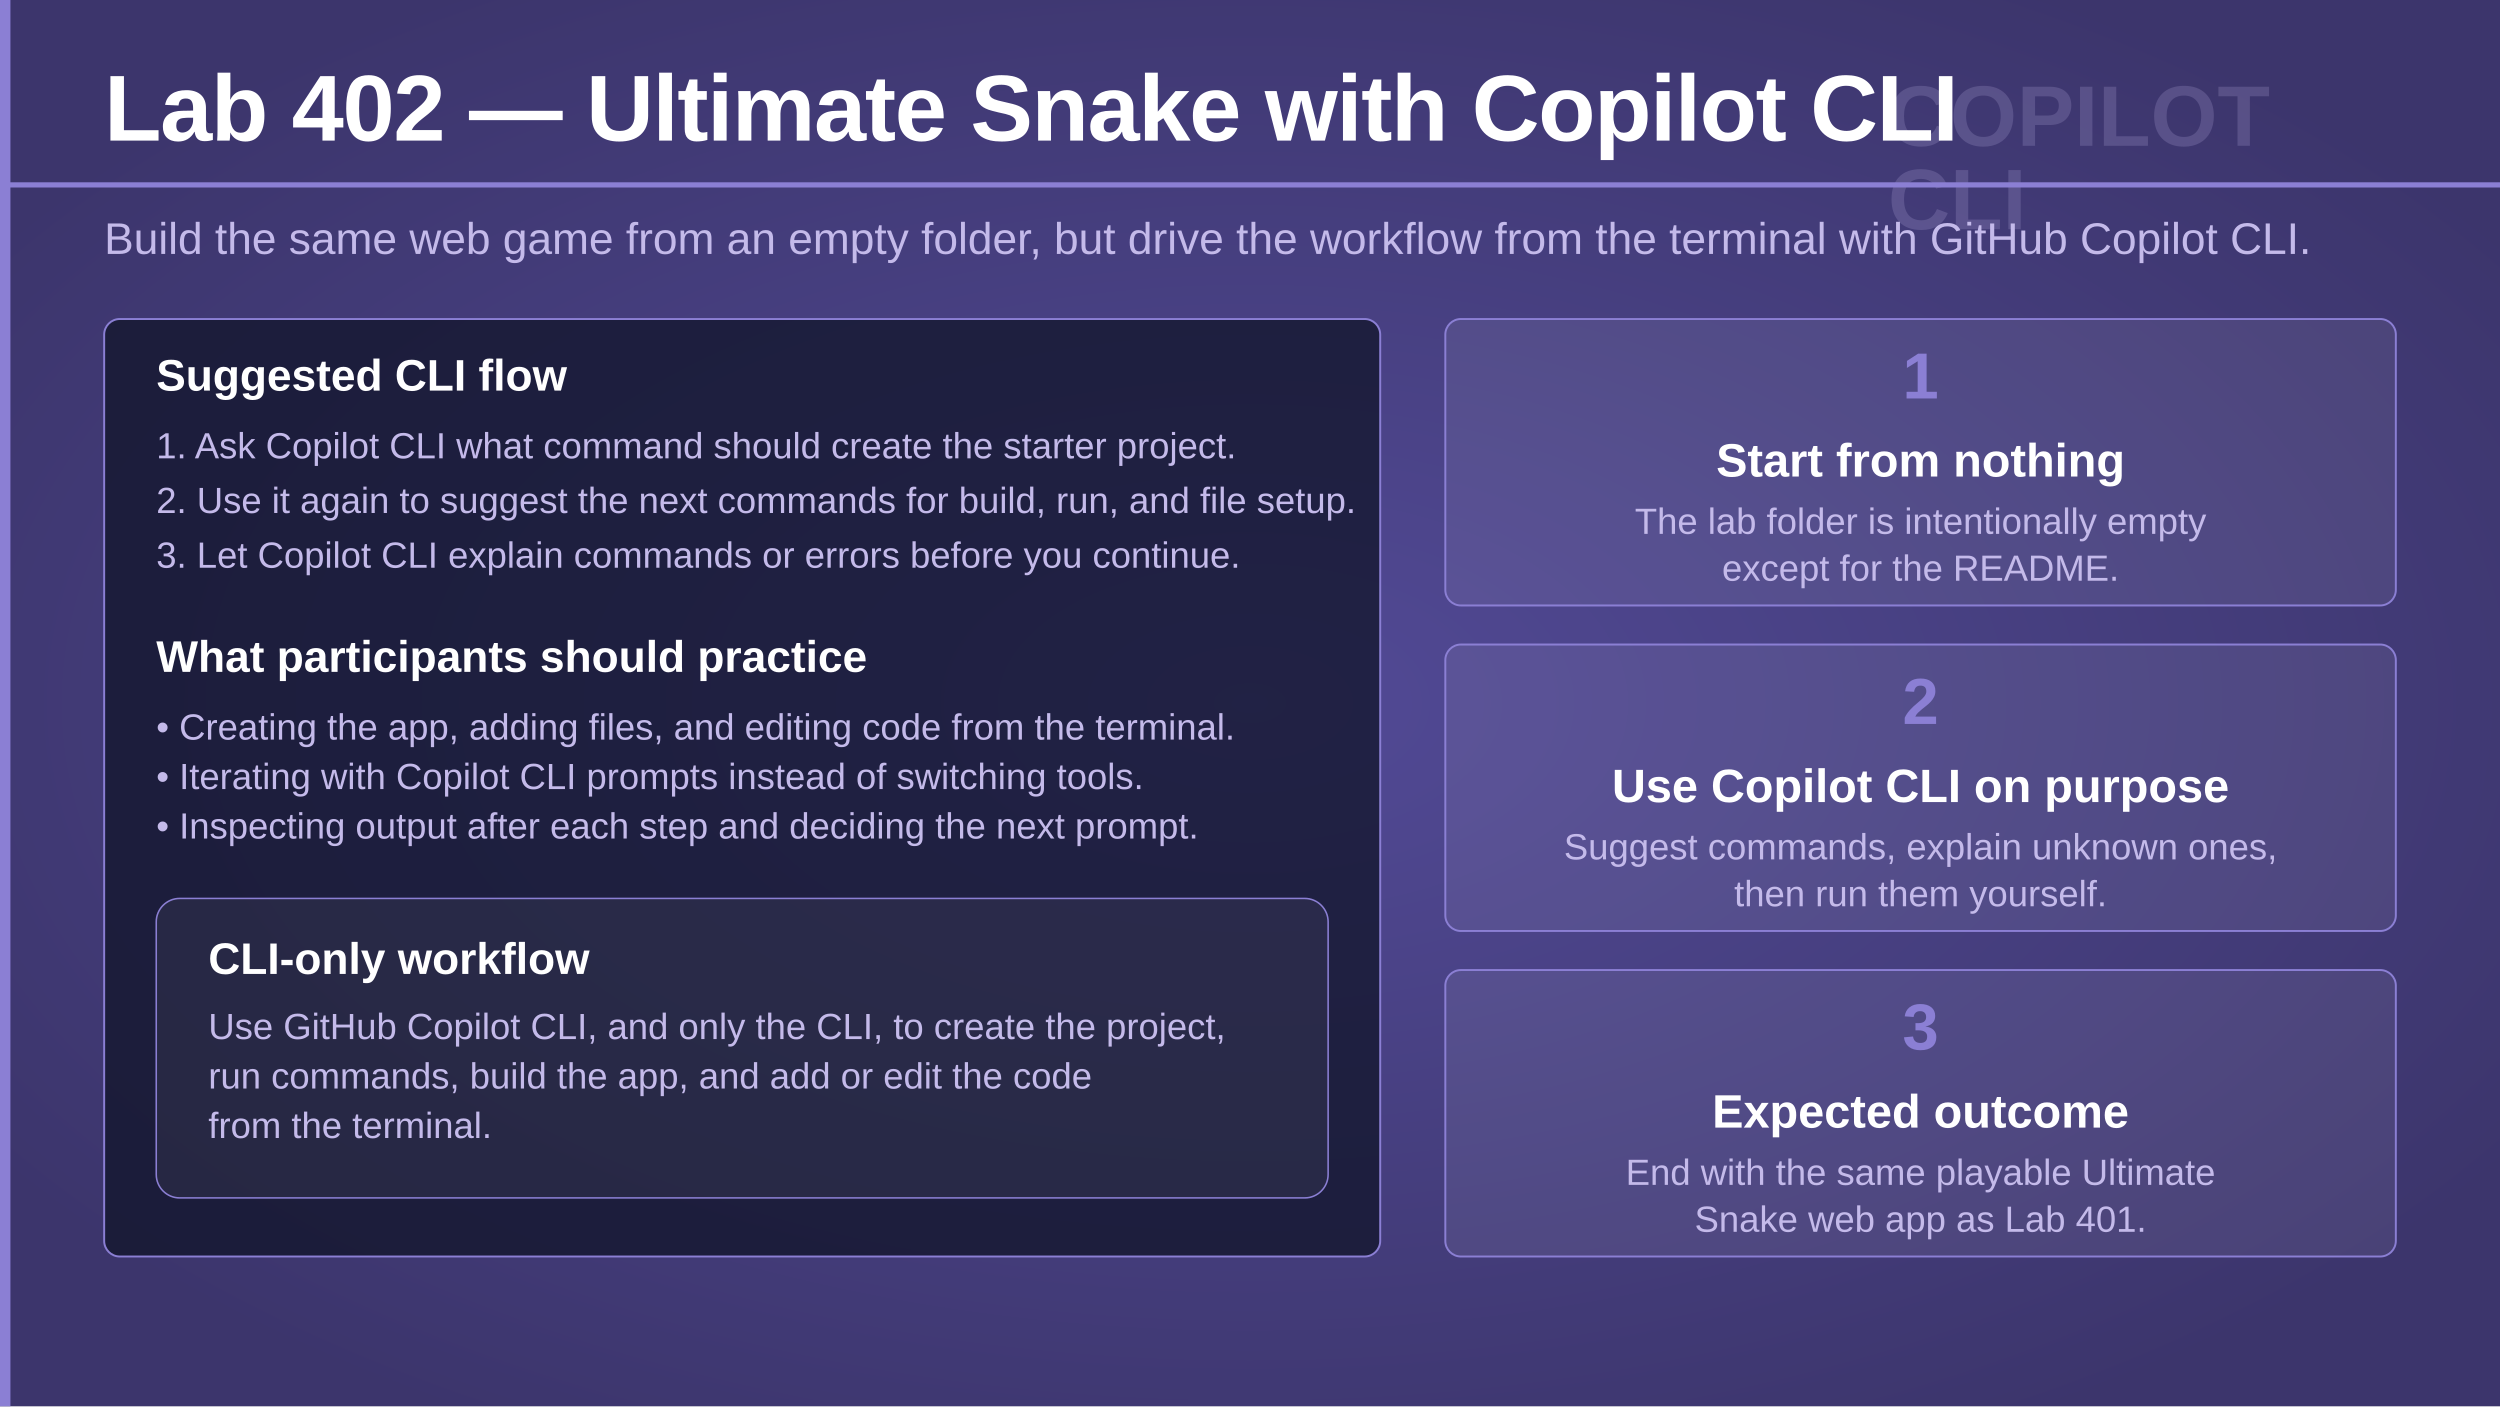
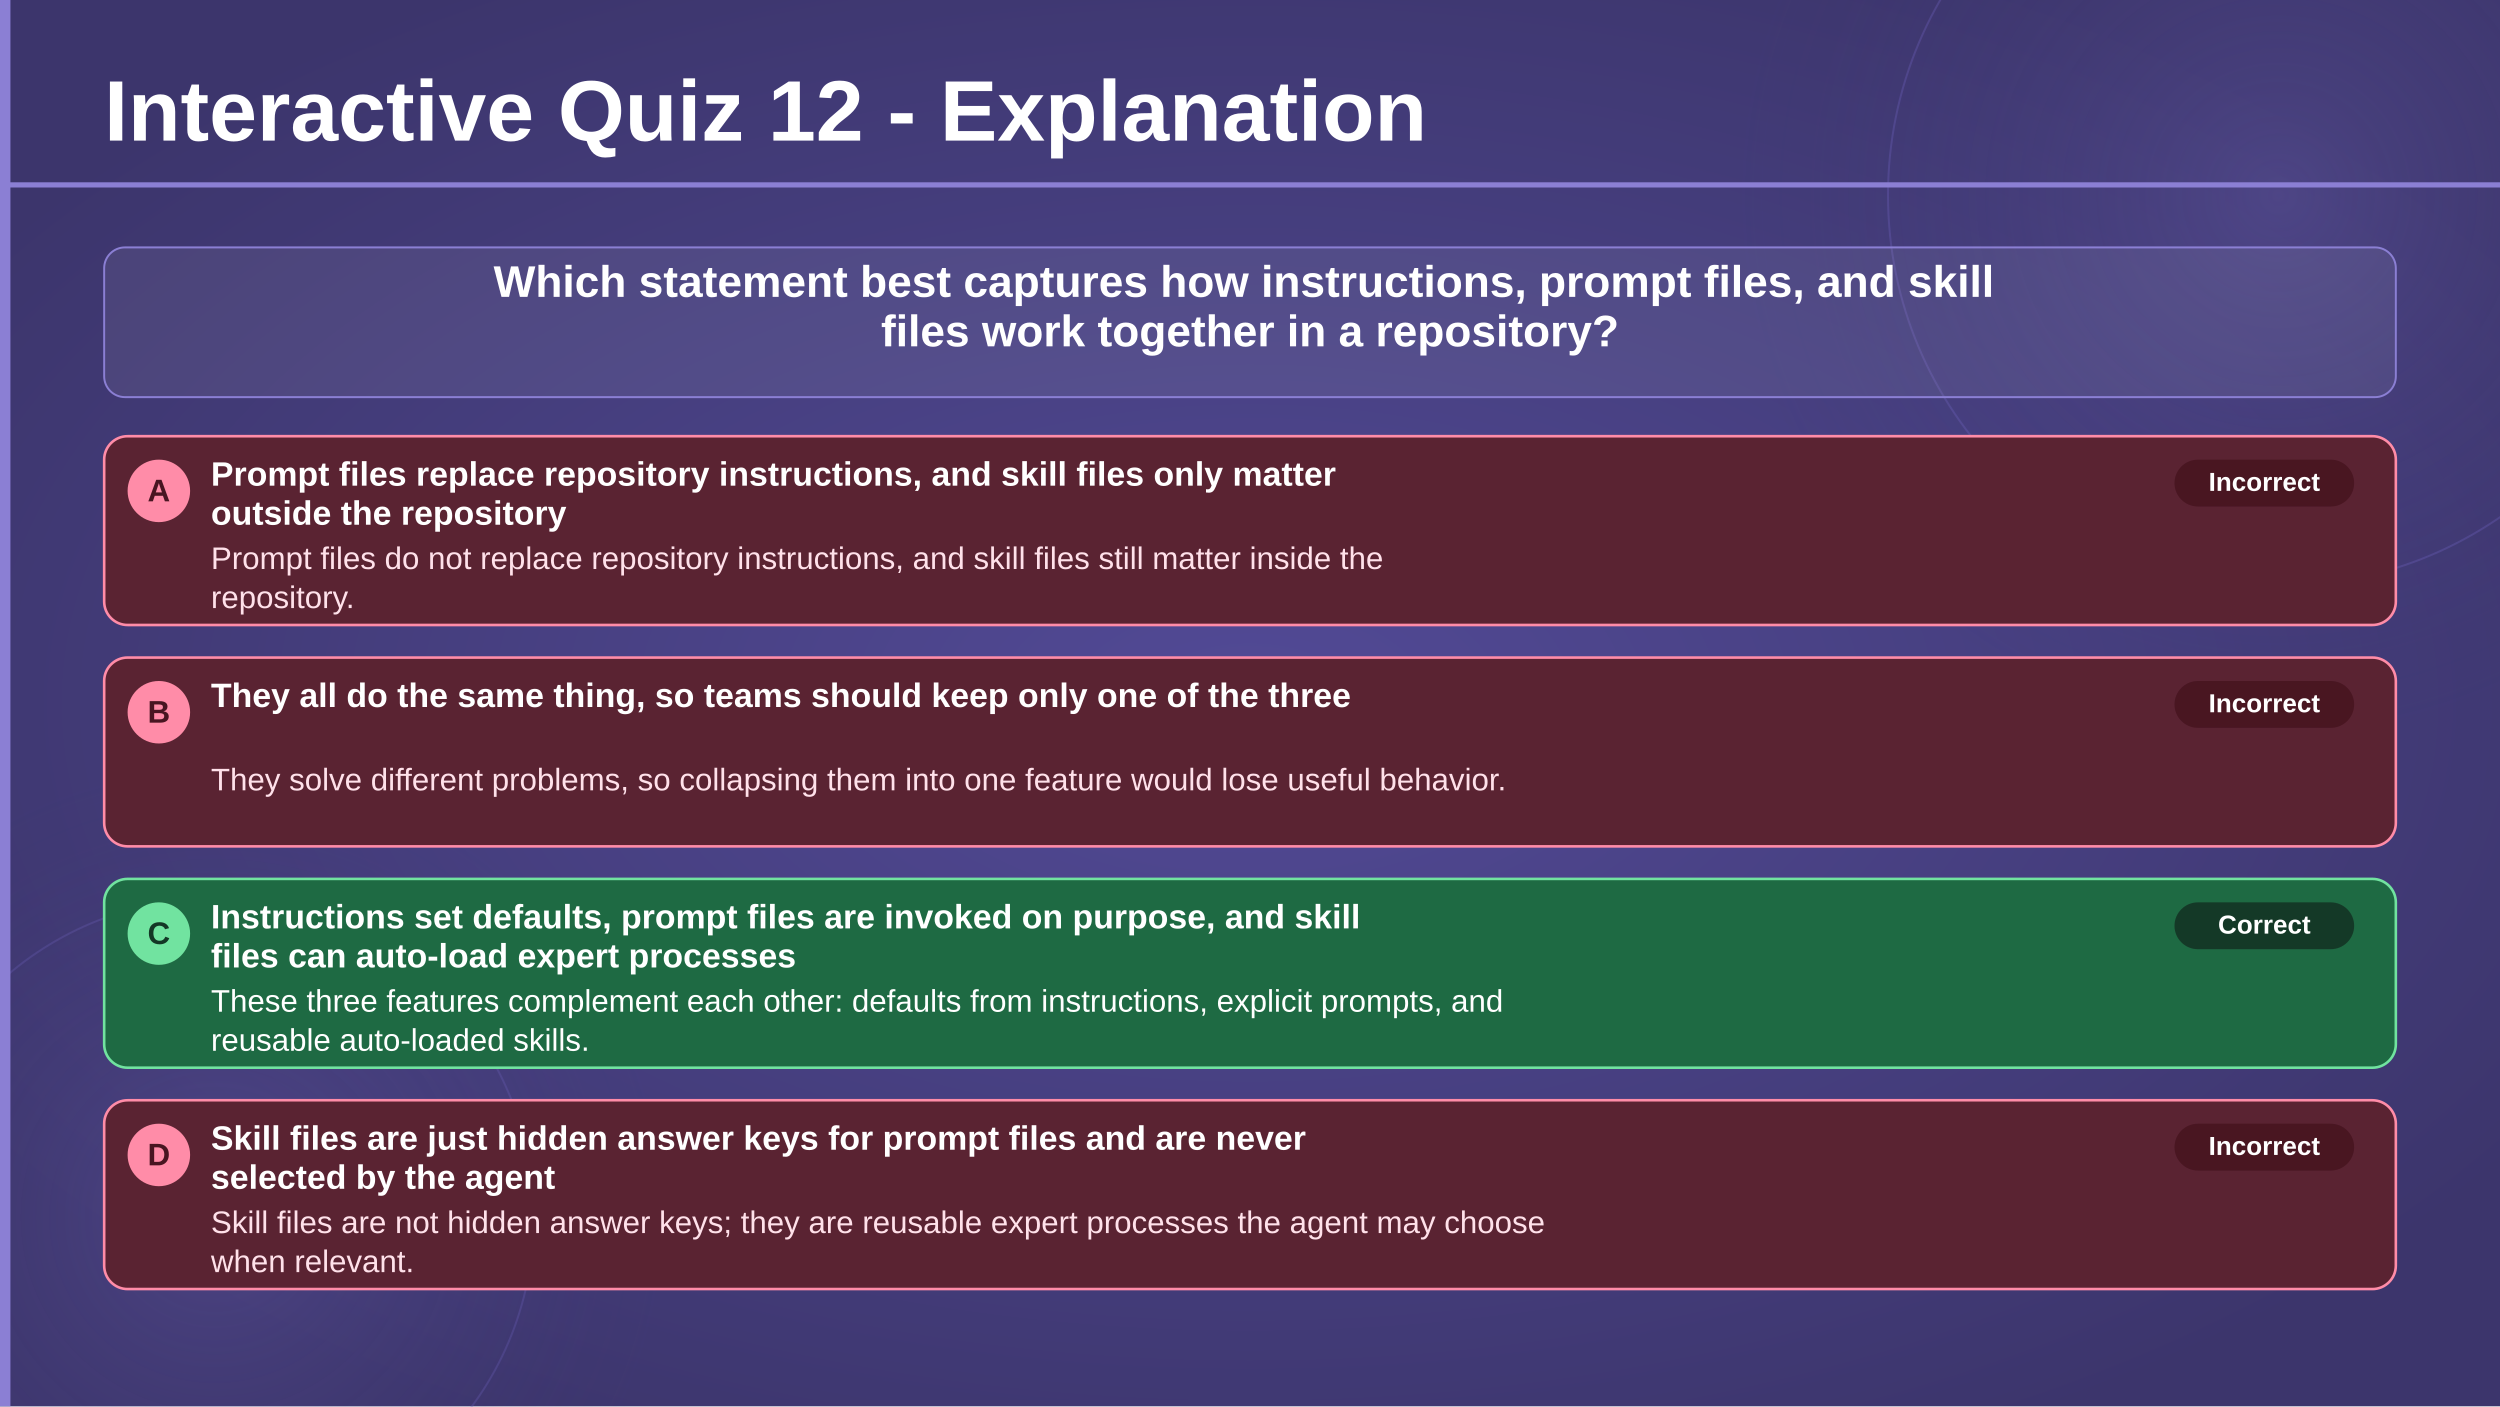
<svg xmlns="http://www.w3.org/2000/svg" viewBox="0 0 1920 1080" width="1920" height="1080">
  <defs>
    <radialGradient id="bgGlow" cx="50%" cy="50%" r="60%">
      <stop offset="0%" stop-color="#524a96" stop-opacity="1" />
      <stop offset="100%" stop-color="#3c356c" stop-opacity="1" />
    </radialGradient>
+     <radialGradient id="circleGlow" cx="50%" cy="50%" r="50%">
+       <stop offset="0%" stop-color="#7c70c8" stop-opacity="0.25" />
+       <stop offset="100%" stop-color="#3c356c" stop-opacity="0" />
+     </radialGradient>
  </defs>
  <rect width="1920" height="1080" fill="url(#bgGlow)" />
+   <circle cx="1750" cy="150" r="420" fill="url(#circleGlow)" />
+   <circle cx="1750" cy="150" r="300" fill="none" stroke="#6a5fb8" stroke-width="1.5" opacity="0.35" />
+   <circle cx="165" cy="935" r="350" fill="url(#circleGlow)" />
+   <circle cx="165" cy="935" r="245" fill="none" stroke="#6a5fb8" stroke-width="1.5" opacity="0.3" />
  <rect x="0" y="0" width="8" height="1080" fill="#8b7fd4" />
-   <g transform="translate(1450 58)" opacity="0.2">
-     <text x="0" y="54" font-family="'Segoe UI', 'Helvetica Neue', Arial, sans-serif" font-size="66" font-weight="700" fill="#c4baea">COPILOT</text>
-     <text x="0" y="118" font-family="'Segoe UI', 'Helvetica Neue', Arial, sans-serif" font-size="66" font-weight="700" fill="#c4baea">CLI</text>
-   </g>
-   <text x="80" y="108" font-family="'Segoe UI', 'Helvetica Neue', Arial, sans-serif" font-size="72" font-weight="700" fill="#ffffff" letter-spacing="-1">Lab 402 — Ultimate Snake with Copilot CLI</text>
+   <text x="80" y="108" text-anchor="start" font-family="'Segoe UI', 'Helvetica Neue', Arial, sans-serif" font-size="66" font-weight="700" fill="#ffffff">
+     <tspan x="80" dy="0">Interactive Quiz 12 - Explanation</tspan>
+   </text>
  <rect x="0" y="140" width="1920" height="4" fill="#8b7fd4" />
-   <text x="80" y="195" font-family="'Segoe UI', 'Helvetica Neue', Arial, sans-serif" font-size="34" font-weight="300" fill="#c4baea">
-     Build the same web game from an empty folder, but drive the workflow from the terminal with GitHub Copilot CLI.
+   <rect x="80" y="190" width="1760" height="115" rx="16" fill="#ffffff" fill-opacity="0.07" stroke="#8b7fd4" stroke-width="1.5" />
+   <text x="960" y="228" text-anchor="middle" font-family="'Segoe UI', 'Helvetica Neue', Arial, sans-serif" font-size="34" font-weight="600" fill="#ffffff">
+     <tspan x="960" dy="0">Which statement best captures how instructions, prompt files, and skill</tspan>
+     <tspan x="960" dy="38">files work together in a repository?</tspan>
  </text>
-   <rect x="80" y="245" width="980" height="720" rx="12" fill="#0f1226" fill-opacity="0.72" stroke="#8b7fd4" stroke-width="1.5" />
-   <text x="120" y="300" font-family="'Segoe UI', 'Helvetica Neue', Arial, sans-serif" font-size="34" font-weight="700" fill="#ffffff">Suggested CLI flow</text>
-   <text x="120" y="352" font-family="'Segoe UI', 'Helvetica Neue', Arial, sans-serif" font-size="28" font-weight="300" fill="#c4baea">1. Ask Copilot CLI what command should create the starter project.</text>
-   <text x="120" y="394" font-family="'Segoe UI', 'Helvetica Neue', Arial, sans-serif" font-size="28" font-weight="300" fill="#c4baea">2. Use it again to suggest the next commands for build, run, and file setup.</text>
-   <text x="120" y="436" font-family="'Segoe UI', 'Helvetica Neue', Arial, sans-serif" font-size="28" font-weight="300" fill="#c4baea">3. Let Copilot CLI explain commands or errors before you continue.</text>
-   <text x="120" y="516" font-family="'Segoe UI', 'Helvetica Neue', Arial, sans-serif" font-size="34" font-weight="700" fill="#ffffff">What participants should practice</text>
-   <text x="120" y="568" font-family="'Segoe UI', 'Helvetica Neue', Arial, sans-serif" font-size="28" font-weight="300" fill="#c4baea">• Creating the app, adding files, and editing code from the terminal.</text>
-   <text x="120" y="606" font-family="'Segoe UI', 'Helvetica Neue', Arial, sans-serif" font-size="28" font-weight="300" fill="#c4baea">• Iterating with Copilot CLI prompts instead of switching tools.</text>
-   <text x="120" y="644" font-family="'Segoe UI', 'Helvetica Neue', Arial, sans-serif" font-size="28" font-weight="300" fill="#c4baea">• Inspecting output after each step and deciding the next prompt.</text>
-   <rect x="120" y="690" width="900" height="230" rx="18" fill="rgba(255,255,255,0.05)" stroke="#8b7fd4" stroke-width="1.2" />
-   <text x="160" y="748" font-family="'Segoe UI', 'Helvetica Neue', Arial, sans-serif" font-size="34" font-weight="700" fill="#ffffff">CLI-only workflow</text>
-   <text x="160" y="798" font-family="'Segoe UI', 'Helvetica Neue', Arial, sans-serif" font-size="28" font-weight="300" fill="#c4baea">Use GitHub Copilot CLI, and only the CLI, to create the project,</text>
-   <text x="160" y="836" font-family="'Segoe UI', 'Helvetica Neue', Arial, sans-serif" font-size="28" font-weight="300" fill="#c4baea">run commands, build the app, and add or edit the code</text>
-   <text x="160" y="874" font-family="'Segoe UI', 'Helvetica Neue', Arial, sans-serif" font-size="28" font-weight="300" fill="#c4baea">from the terminal.</text>
-   <rect x="1110" y="245" width="730" height="220" rx="12" fill="#ffffff" fill-opacity="0.07" stroke="#8b7fd4" stroke-width="1.5" />
-   <text x="1475" y="306" text-anchor="middle" font-family="'Segoe UI', 'Helvetica Neue', Arial, sans-serif" font-size="50" font-weight="700" fill="#8b7fd4">1</text>
-   <text x="1475" y="366" text-anchor="middle" font-family="'Segoe UI', 'Helvetica Neue', Arial, sans-serif" font-size="36" font-weight="600" fill="#ffffff">Start from nothing</text>
-   <text x="1475" y="410" text-anchor="middle" font-family="'Segoe UI', 'Helvetica Neue', Arial, sans-serif" font-size="28" font-weight="300" fill="#c4baea">The lab folder is intentionally empty</text>
-   <text x="1475" y="446" text-anchor="middle" font-family="'Segoe UI', 'Helvetica Neue', Arial, sans-serif" font-size="28" font-weight="300" fill="#c4baea">except for the README.</text>
-   <rect x="1110" y="495" width="730" height="220" rx="12" fill="#ffffff" fill-opacity="0.07" stroke="#8b7fd4" stroke-width="1.5" />
-   <text x="1475" y="556" text-anchor="middle" font-family="'Segoe UI', 'Helvetica Neue', Arial, sans-serif" font-size="50" font-weight="700" fill="#8b7fd4">2</text>
-   <text x="1475" y="616" text-anchor="middle" font-family="'Segoe UI', 'Helvetica Neue', Arial, sans-serif" font-size="36" font-weight="600" fill="#ffffff">Use Copilot CLI on purpose</text>
-   <text x="1475" y="660" text-anchor="middle" font-family="'Segoe UI', 'Helvetica Neue', Arial, sans-serif" font-size="28" font-weight="300" fill="#c4baea">Suggest commands, explain unknown ones,</text>
-   <text x="1475" y="696" text-anchor="middle" font-family="'Segoe UI', 'Helvetica Neue', Arial, sans-serif" font-size="28" font-weight="300" fill="#c4baea">then run them yourself.</text>
-   <rect x="1110" y="745" width="730" height="220" rx="12" fill="#ffffff" fill-opacity="0.07" stroke="#8b7fd4" stroke-width="1.5" />
-   <text x="1475" y="806" text-anchor="middle" font-family="'Segoe UI', 'Helvetica Neue', Arial, sans-serif" font-size="50" font-weight="700" fill="#8b7fd4">3</text>
-   <text x="1475" y="866" text-anchor="middle" font-family="'Segoe UI', 'Helvetica Neue', Arial, sans-serif" font-size="36" font-weight="600" fill="#ffffff">Expected outcome</text>
-   <text x="1475" y="910" text-anchor="middle" font-family="'Segoe UI', 'Helvetica Neue', Arial, sans-serif" font-size="28" font-weight="300" fill="#c4baea">End with the same playable Ultimate</text>
-   <text x="1475" y="946" text-anchor="middle" font-family="'Segoe UI', 'Helvetica Neue', Arial, sans-serif" font-size="28" font-weight="300" fill="#c4baea">Snake web app as Lab 401.</text>
+   <rect x="80" y="335" width="1760" height="145" rx="18" fill="#5a2332" stroke="#ff8ca8" stroke-width="2" />
+   <circle cx="122" cy="377" r="24" fill="#ff8ca8" />
+   <text x="122" y="385" text-anchor="middle" font-family="'Segoe UI', 'Helvetica Neue', Arial, sans-serif" font-size="24" font-weight="700" fill="#481521">A</text>
+   <rect x="1670" y="353" width="138" height="36" rx="18" fill="#481521" opacity="0.95" />
+   <text x="1739" y="377" text-anchor="middle" font-family="'Segoe UI', 'Helvetica Neue', Arial, sans-serif" font-size="20" font-weight="700" fill="#ffffff">Incorrect</text>
+   <text x="162" y="373" text-anchor="start" font-family="'Segoe UI', 'Helvetica Neue', Arial, sans-serif" font-size="26" font-weight="700" fill="#ffffff">
+     <tspan x="162" dy="0">Prompt files replace repository instructions, and skill files only matter</tspan>
+     <tspan x="162" dy="30">outside the repository</tspan>
+   </text>
+   <text x="162" y="437" text-anchor="start" font-family="'Segoe UI', 'Helvetica Neue', Arial, sans-serif" font-size="24" font-weight="350" fill="#ffe1ea">
+     <tspan x="162" dy="0">Prompt files do not replace repository instructions, and skill files still matter inside the</tspan>
+     <tspan x="162" dy="30">repository.</tspan>
+   </text>
+   <rect x="80" y="505" width="1760" height="145" rx="18" fill="#5a2332" stroke="#ff8ca8" stroke-width="2" />
+   <circle cx="122" cy="547" r="24" fill="#ff8ca8" />
+   <text x="122" y="555" text-anchor="middle" font-family="'Segoe UI', 'Helvetica Neue', Arial, sans-serif" font-size="24" font-weight="700" fill="#481521">B</text>
+   <rect x="1670" y="523" width="138" height="36" rx="18" fill="#481521" opacity="0.95" />
+   <text x="1739" y="547" text-anchor="middle" font-family="'Segoe UI', 'Helvetica Neue', Arial, sans-serif" font-size="20" font-weight="700" fill="#ffffff">Incorrect</text>
+   <text x="162" y="543" text-anchor="start" font-family="'Segoe UI', 'Helvetica Neue', Arial, sans-serif" font-size="26" font-weight="700" fill="#ffffff">
+     <tspan x="162" dy="0">They all do the same thing, so teams should keep only one of the three</tspan>
+   </text>
+   <text x="162" y="607" text-anchor="start" font-family="'Segoe UI', 'Helvetica Neue', Arial, sans-serif" font-size="24" font-weight="350" fill="#ffe1ea">
+     <tspan x="162" dy="0">They solve different problems, so collapsing them into one feature would lose useful behavior.</tspan>
+   </text>
+   <rect x="80" y="675" width="1760" height="145" rx="18" fill="#1e6a43" stroke="#71e3a0" stroke-width="2" />
+   <circle cx="122" cy="717" r="24" fill="#71e3a0" />
+   <text x="122" y="725" text-anchor="middle" font-family="'Segoe UI', 'Helvetica Neue', Arial, sans-serif" font-size="24" font-weight="700" fill="#143726">C</text>
+   <rect x="1670" y="693" width="138" height="36" rx="18" fill="#143726" opacity="0.95" />
+   <text x="1739" y="717" text-anchor="middle" font-family="'Segoe UI', 'Helvetica Neue', Arial, sans-serif" font-size="20" font-weight="700" fill="#ffffff">Correct</text>
+   <text x="162" y="713" text-anchor="start" font-family="'Segoe UI', 'Helvetica Neue', Arial, sans-serif" font-size="26" font-weight="700" fill="#ffffff">
+     <tspan x="162" dy="0">Instructions set defaults, prompt files are invoked on purpose, and skill</tspan>
+     <tspan x="162" dy="30">files can auto-load expert processes</tspan>
+   </text>
+   <text x="162" y="777" text-anchor="start" font-family="'Segoe UI', 'Helvetica Neue', Arial, sans-serif" font-size="24" font-weight="350" fill="#ffffff">
+     <tspan x="162" dy="0">These three features complement each other: defaults from instructions, explicit prompts, and</tspan>
+     <tspan x="162" dy="30">reusable auto-loaded skills.</tspan>
+   </text>
+   <rect x="80" y="845" width="1760" height="145" rx="18" fill="#5a2332" stroke="#ff8ca8" stroke-width="2" />
+   <circle cx="122" cy="887" r="24" fill="#ff8ca8" />
+   <text x="122" y="895" text-anchor="middle" font-family="'Segoe UI', 'Helvetica Neue', Arial, sans-serif" font-size="24" font-weight="700" fill="#481521">D</text>
+   <rect x="1670" y="863" width="138" height="36" rx="18" fill="#481521" opacity="0.95" />
+   <text x="1739" y="887" text-anchor="middle" font-family="'Segoe UI', 'Helvetica Neue', Arial, sans-serif" font-size="20" font-weight="700" fill="#ffffff">Incorrect</text>
+   <text x="162" y="883" text-anchor="start" font-family="'Segoe UI', 'Helvetica Neue', Arial, sans-serif" font-size="26" font-weight="700" fill="#ffffff">
+     <tspan x="162" dy="0">Skill files are just hidden answer keys for prompt files and are never</tspan>
+     <tspan x="162" dy="30">selected by the agent</tspan>
+   </text>
+   <text x="162" y="947" text-anchor="start" font-family="'Segoe UI', 'Helvetica Neue', Arial, sans-serif" font-size="24" font-weight="350" fill="#ffe1ea">
+     <tspan x="162" dy="0">Skill files are not hidden answer keys; they are reusable expert processes the agent may choose</tspan>
+     <tspan x="162" dy="30">when relevant.</tspan>
+   </text>
</svg>
